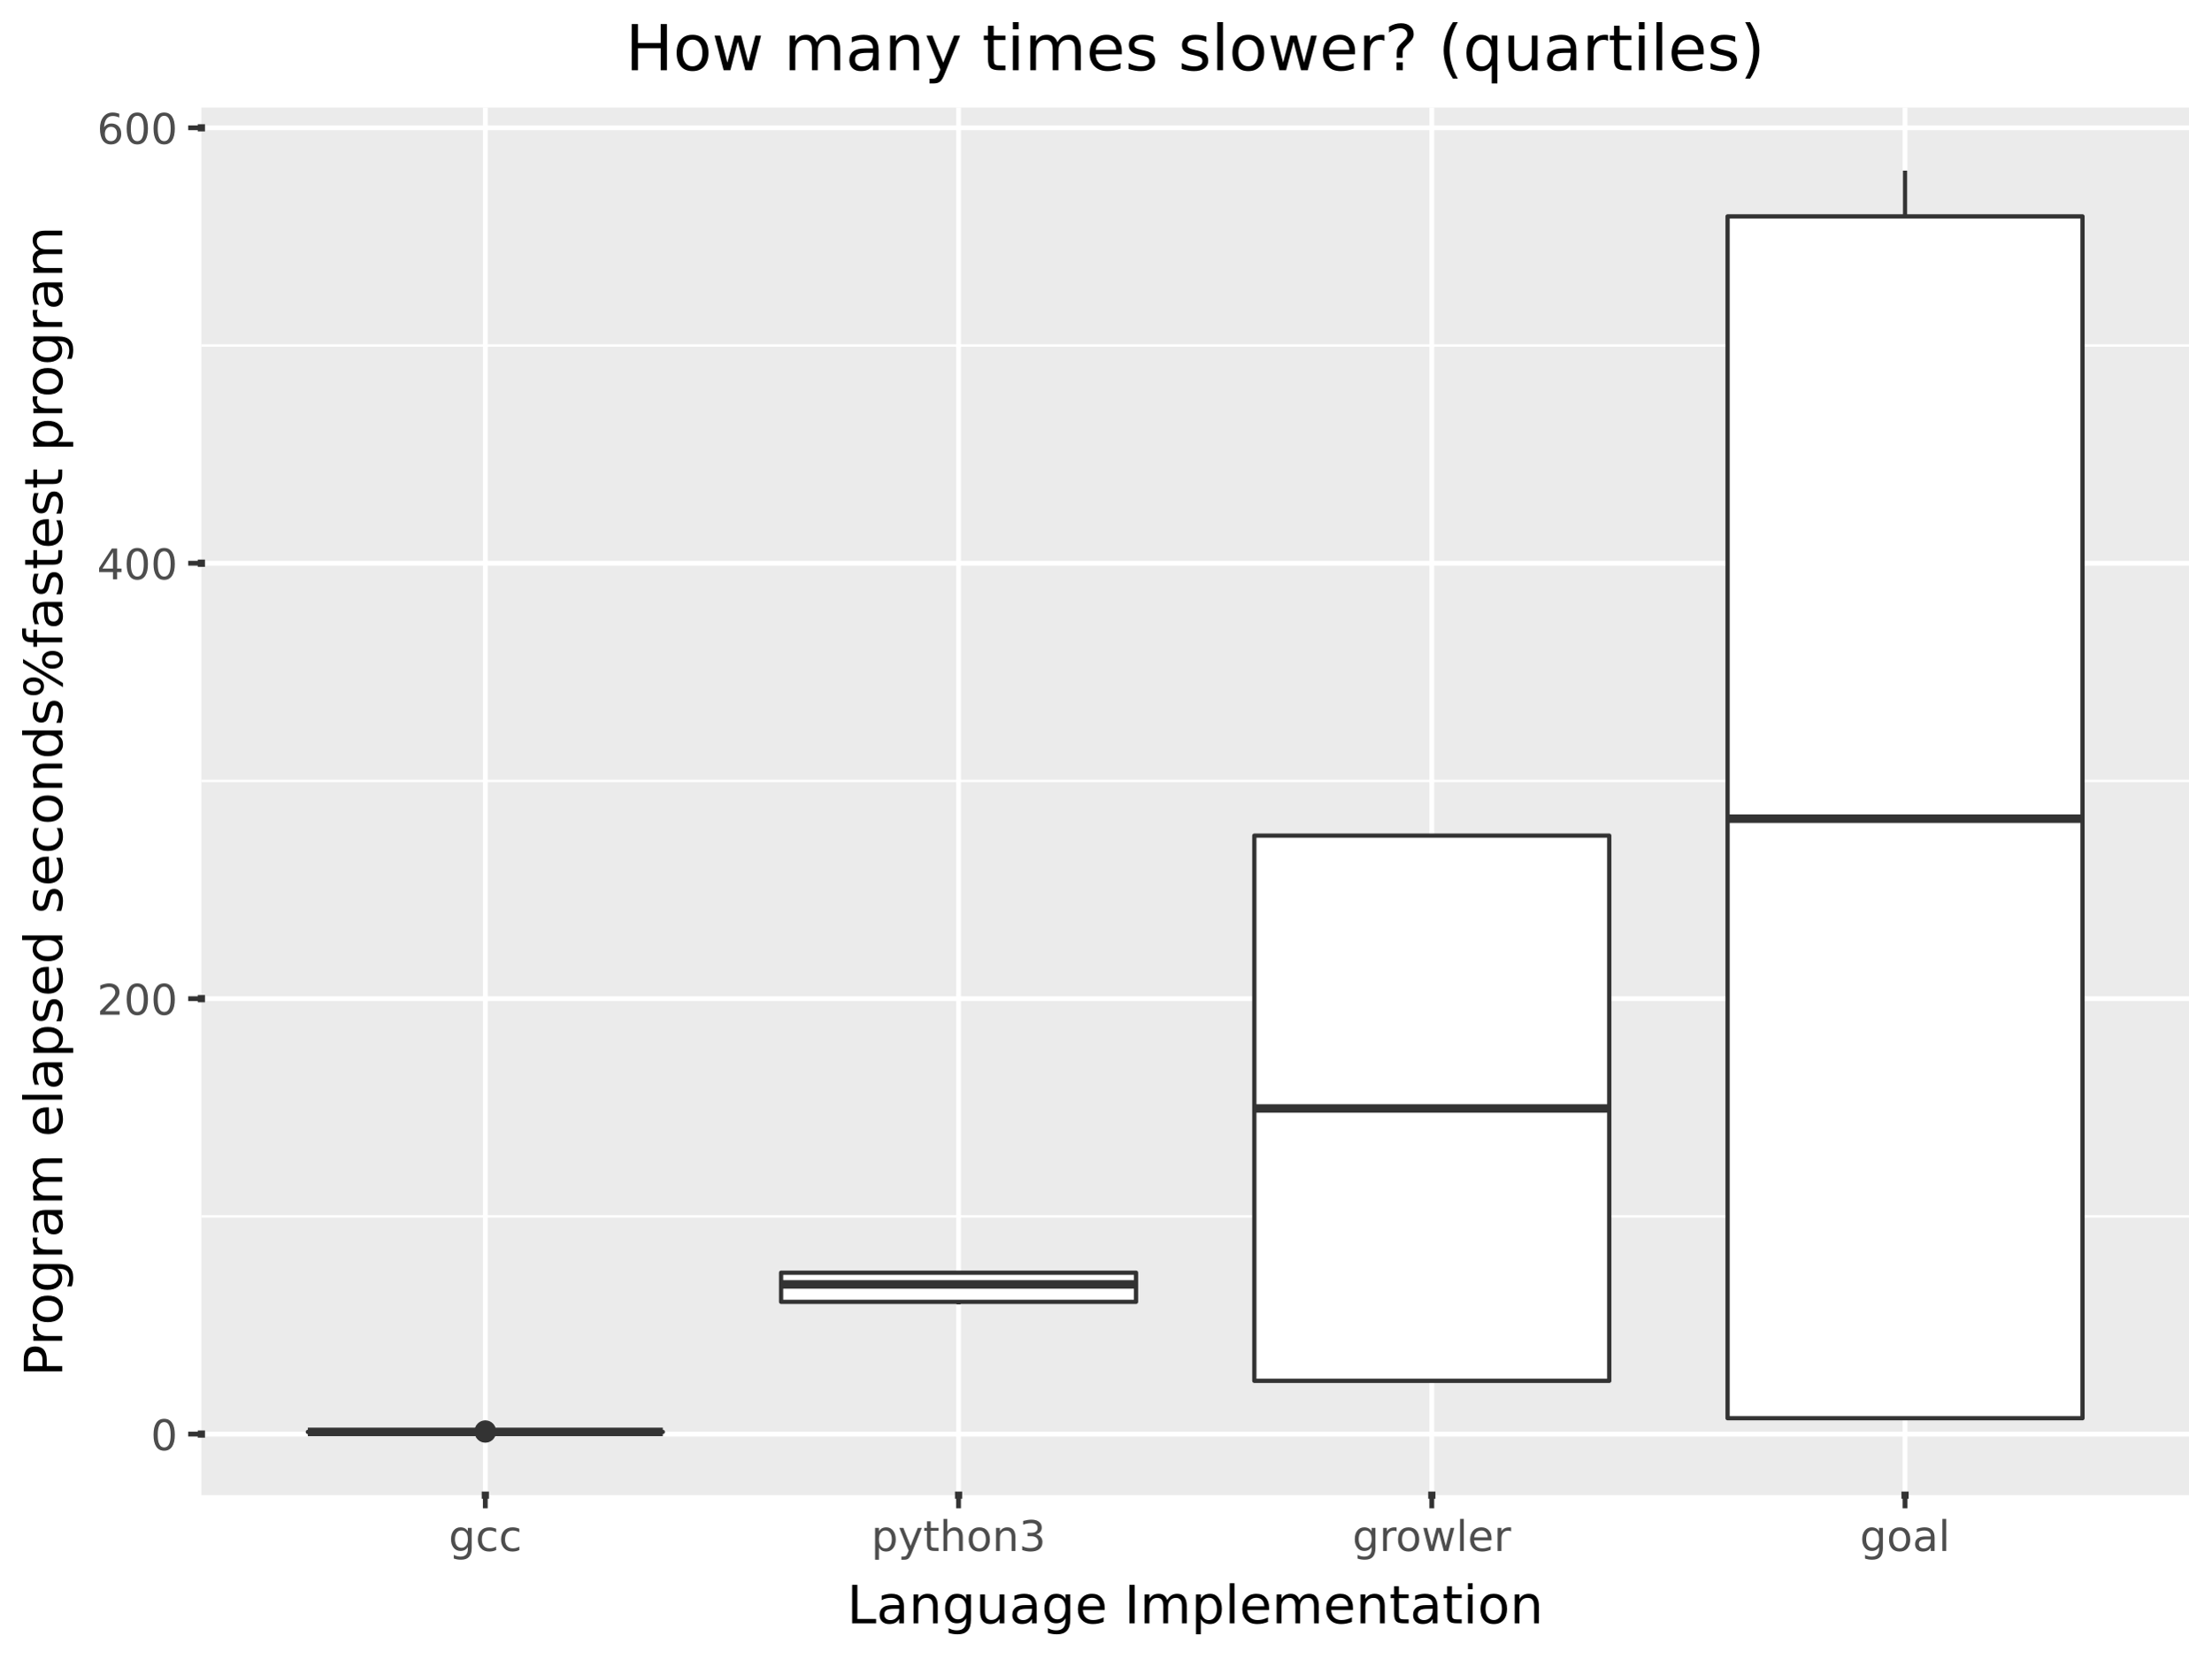
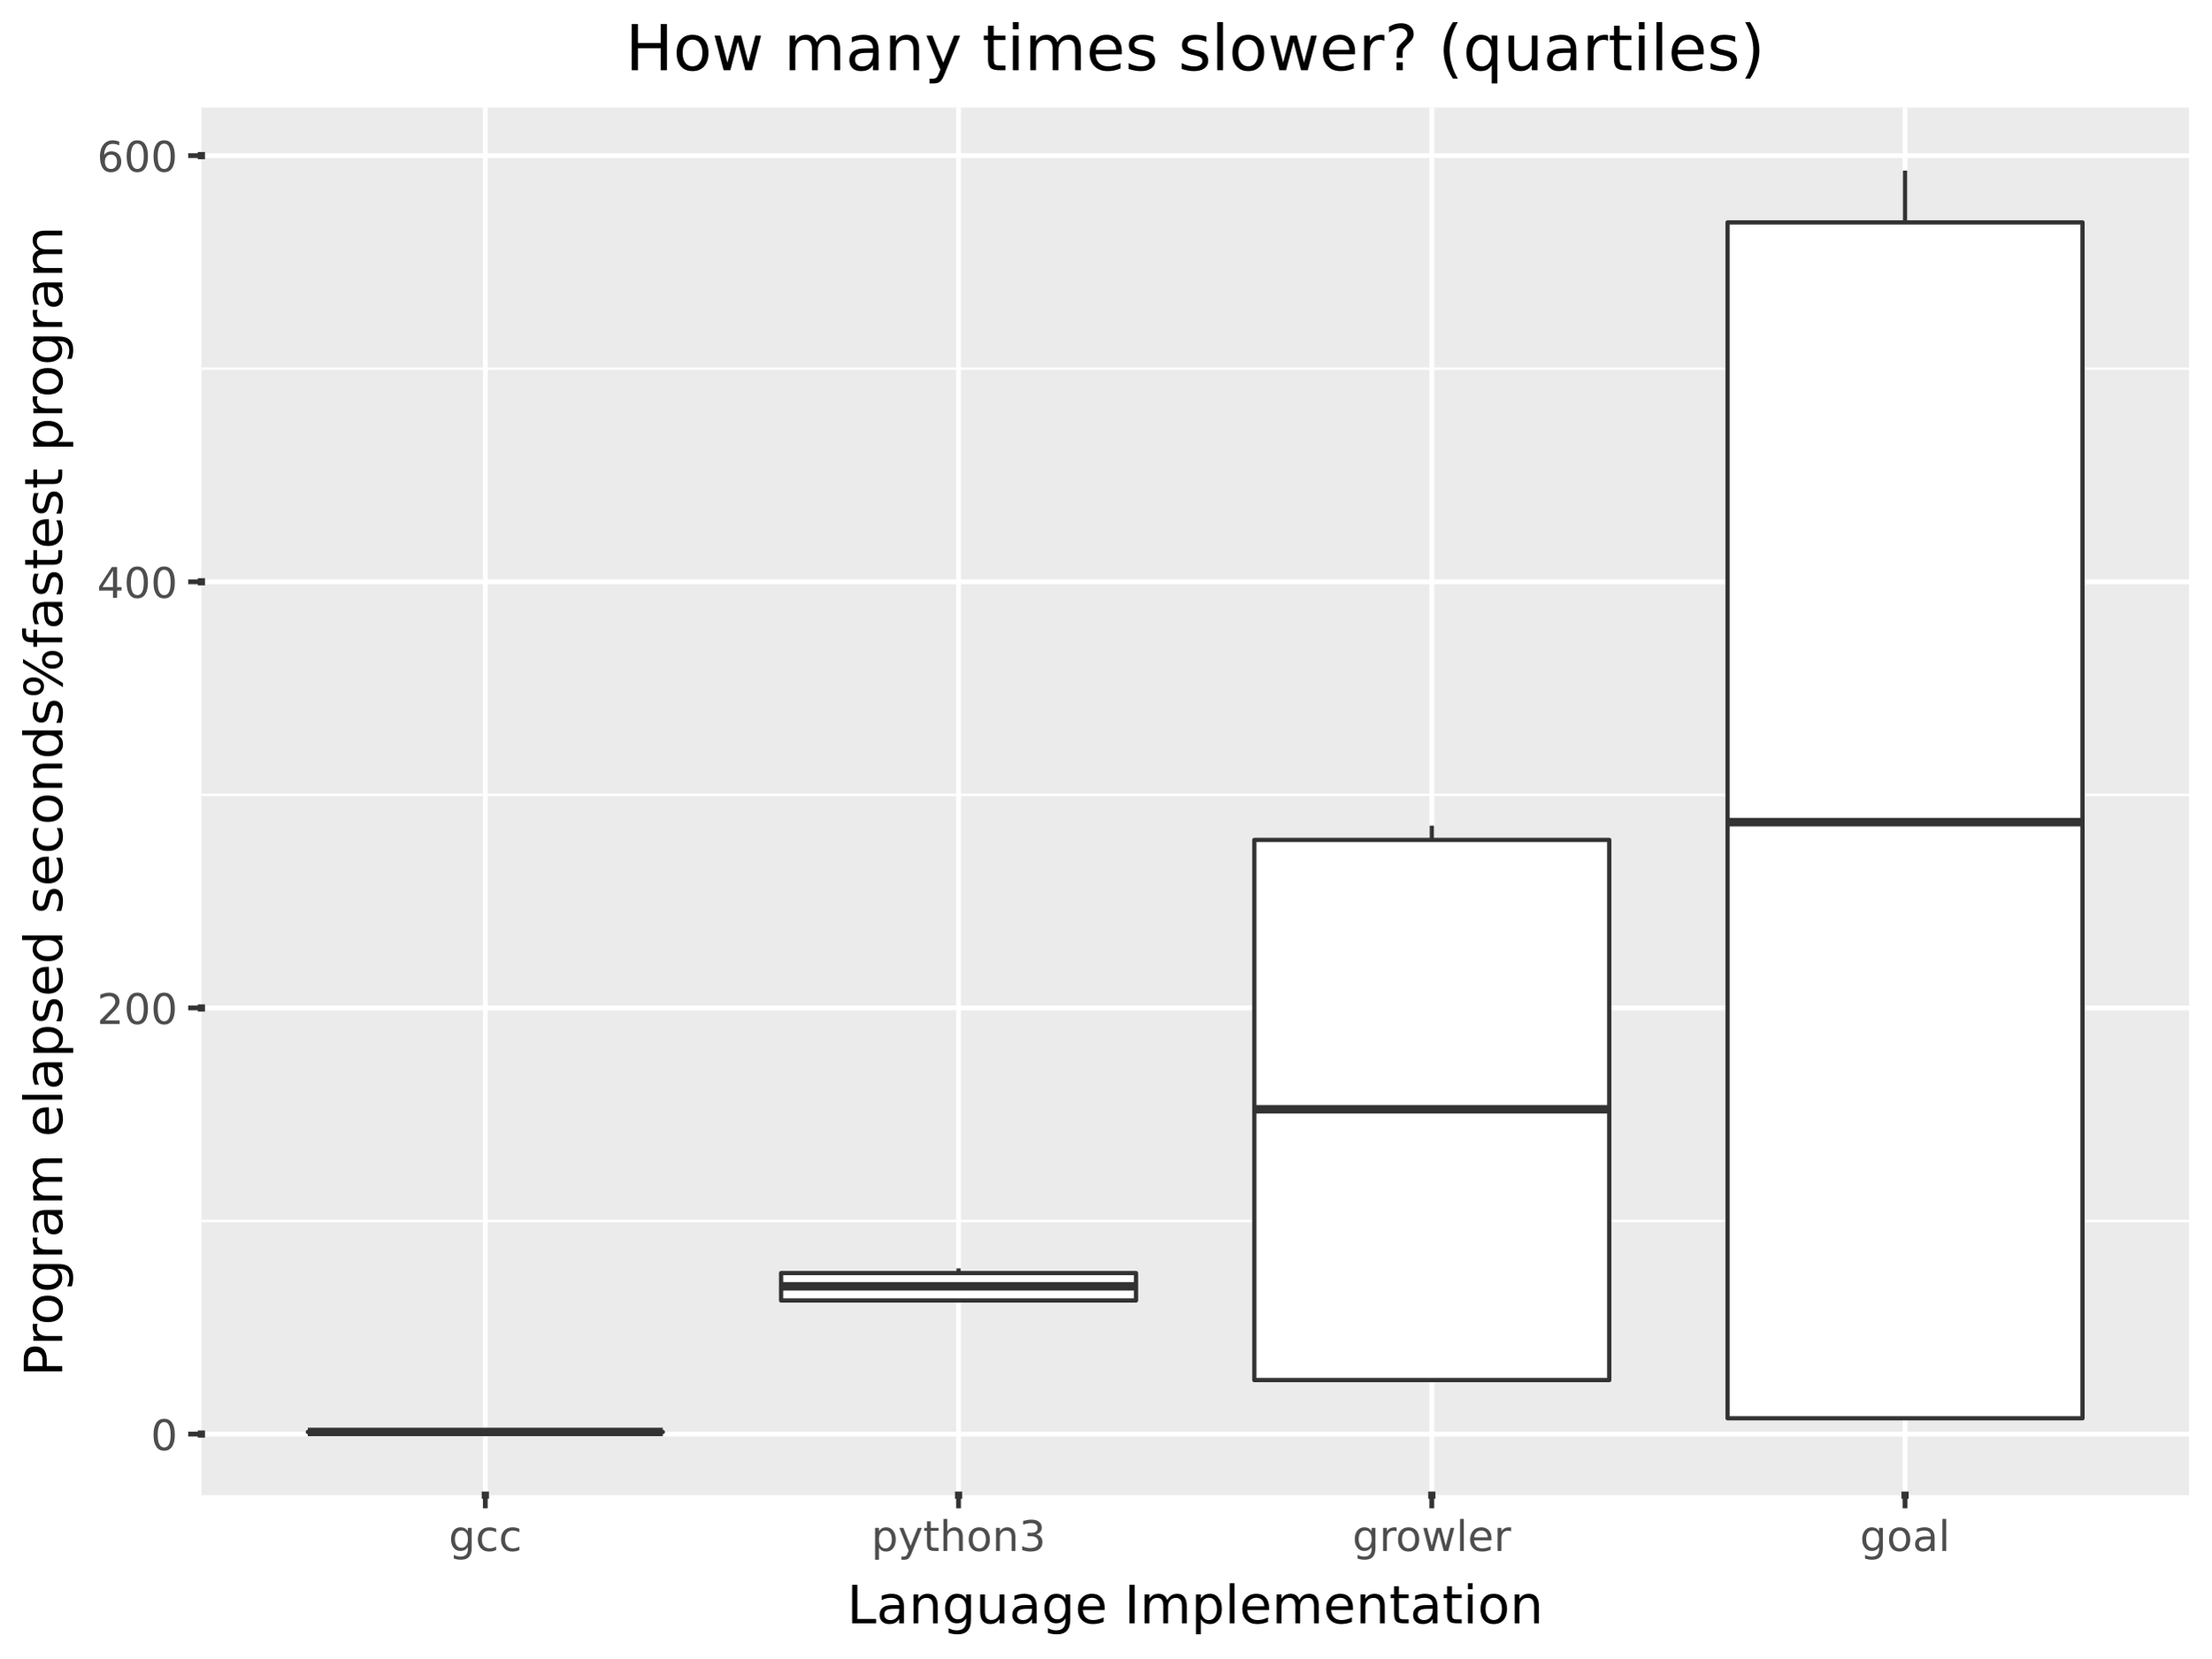
<svg xmlns="http://www.w3.org/2000/svg" xmlns:xlink="http://www.w3.org/1999/xlink" width="460.8pt" height="345.6pt" viewBox="0 0 460.8 345.6" version="1.1">
  <defs>
    <style type="text/css">*{stroke-linejoin: round; stroke-linecap: butt}</style>
  </defs>
  <g id="figure_1">
    <g id="patch_1">
      <path d="M 0 345.6  L 460.8 345.6  L 460.8 0  L 0 0  z " style="fill: #ffffff" />
    </g>
    <g id="patch_2">
      <path d="M 0 345.6  L 460.8 345.6  L 460.8 0  L 0 0  L 0 345.6  z " style="fill: none; stroke: #ffffff; stroke-linejoin: miter" />
    </g>
    <g id="axes_1">
      <g id="patch_3">
        <path d="M 41.964 311.632  L 456.192 311.632  L 456.192 22.417  L 41.964 22.417  z " style="fill: #ebebeb" />
      </g>
      <g id="matplotlib.axis_1">
        <g id="xtick_1">
          <g id="line2d_1">
-             <path d="M 101.139 311.632  L 101.139 22.417  " clip-path="url(#p7e0e8903b1)" style="fill: none; stroke: #ffffff; stroke-linecap: square" />
+             <path d="M 101.139 311.632  L 101.139 22.417  " clip-path="url(#pe269d2cefa)" style="fill: none; stroke: #ffffff; stroke-linecap: square" />
          </g>
          <g id="line2d_2">
            <path d="M 101.139 311.632  " style="fill: none; stroke: #333333; stroke-width: 1.5; stroke-linecap: square" />
            <defs>
-               <path id="m4d423dc66d" d="M 0 0  L 0 2.75  " style="stroke: #333333" />
+               <path id="m623839e6f4" d="M 0 0  L 0 2.75  " style="stroke: #333333" />
            </defs>
            <g>
-               <use xlink:href="#m4d423dc66d" x="101.139" y="311.632" style="fill: #333333; stroke: #333333" />
+               <use xlink:href="#m623839e6f4" x="101.139" y="311.632" style="fill: #333333; stroke: #333333" />
            </g>
          </g>
          <g id="text_1">
            <g style="fill: #4d4d4d" transform="translate(93.50737 323.2684) scale(0.088 -0.088)">
              <defs>
                <path id="DejaVuSans-4a" d="M 2906 1791  Q 2906 2416 2648 2759  Q 2391 3103 1925 3103  Q 1463 3103 1205 2759  Q 947 2416 947 1791  Q 947 1169 1205 825  Q 1463 481 1925 481  Q 2391 481 2648 825  Q 2906 1169 2906 1791  z M 3481 434  Q 3481 -459 3084 -895  Q 2688 -1331 1869 -1331  Q 1566 -1331 1297 -1286  Q 1028 -1241 775 -1147  L 775 -588  Q 1028 -725 1275 -790  Q 1522 -856 1778 -856  Q 2344 -856 2625 -561  Q 2906 -266 2906 331  L 2906 616  Q 2728 306 2450 153  Q 2172 0 1784 0  Q 1141 0 747 490  Q 353 981 353 1791  Q 353 2603 747 3093  Q 1141 3584 1784 3584  Q 2172 3584 2450 3431  Q 2728 3278 2906 2969  L 2906 3500  L 3481 3500  L 3481 434  z " transform="scale(0.015625)" />
                <path id="DejaVuSans-46" d="M 3122 3366  L 3122 2828  Q 2878 2963 2633 3030  Q 2388 3097 2138 3097  Q 1578 3097 1268 2742  Q 959 2388 959 1747  Q 959 1106 1268 751  Q 1578 397 2138 397  Q 2388 397 2633 464  Q 2878 531 3122 666  L 3122 134  Q 2881 22 2623 -34  Q 2366 -91 2075 -91  Q 1284 -91 818 406  Q 353 903 353 1747  Q 353 2603 823 3093  Q 1294 3584 2113 3584  Q 2378 3584 2631 3529  Q 2884 3475 3122 3366  z " transform="scale(0.015625)" />
              </defs>
              <use xlink:href="#DejaVuSans-4a" />
              <use xlink:href="#DejaVuSans-46" transform="translate(63.48438 0)" />
              <use xlink:href="#DejaVuSans-46" transform="translate(118.4688 0)" />
            </g>
          </g>
        </g>
        <g id="xtick_2">
          <g id="line2d_3">
-             <path d="M 199.765 311.632  L 199.765 22.417  " clip-path="url(#p7e0e8903b1)" style="fill: none; stroke: #ffffff; stroke-linecap: square" />
+             <path d="M 199.765 311.632  L 199.765 22.417  " clip-path="url(#pe269d2cefa)" style="fill: none; stroke: #ffffff; stroke-linecap: square" />
          </g>
          <g id="line2d_4">
            <path d="M 199.765 311.632  " style="fill: none; stroke: #333333; stroke-width: 1.5; stroke-linecap: square" />
            <g>
-               <use xlink:href="#m4d423dc66d" x="199.765" y="311.632" style="fill: #333333; stroke: #333333" />
+               <use xlink:href="#m623839e6f4" x="199.765" y="311.632" style="fill: #333333; stroke: #333333" />
            </g>
          </g>
          <g id="text_2">
            <g style="fill: #4d4d4d" transform="translate(181.5738 323.2691) scale(0.088 -0.088)">
              <defs>
                <path id="DejaVuSans-53" d="M 1159 525  L 1159 -1331  L 581 -1331  L 581 3500  L 1159 3500  L 1159 2969  Q 1341 3281 1617 3432  Q 1894 3584 2278 3584  Q 2916 3584 3314 3078  Q 3713 2572 3713 1747  Q 3713 922 3314 415  Q 2916 -91 2278 -91  Q 1894 -91 1617 61  Q 1341 213 1159 525  z M 3116 1747  Q 3116 2381 2855 2742  Q 2594 3103 2138 3103  Q 1681 3103 1420 2742  Q 1159 2381 1159 1747  Q 1159 1113 1420 752  Q 1681 391 2138 391  Q 2594 391 2855 752  Q 3116 1113 3116 1747  z " transform="scale(0.015625)" />
                <path id="DejaVuSans-5c" d="M 2059 -325  Q 1816 -950 1584 -1140  Q 1353 -1331 966 -1331  L 506 -1331  L 506 -850  L 844 -850  Q 1081 -850 1212 -737  Q 1344 -625 1503 -206  L 1606 56  L 191 3500  L 800 3500  L 1894 763  L 2988 3500  L 3597 3500  L 2059 -325  z " transform="scale(0.015625)" />
                <path id="DejaVuSans-57" d="M 1172 4494  L 1172 3500  L 2356 3500  L 2356 3053  L 1172 3053  L 1172 1153  Q 1172 725 1289 603  Q 1406 481 1766 481  L 2356 481  L 2356 0  L 1766 0  Q 1100 0 847 248  Q 594 497 594 1153  L 594 3053  L 172 3053  L 172 3500  L 594 3500  L 594 4494  L 1172 4494  z " transform="scale(0.015625)" />
                <path id="DejaVuSans-4b" d="M 3513 2113  L 3513 0  L 2938 0  L 2938 2094  Q 2938 2591 2744 2837  Q 2550 3084 2163 3084  Q 1697 3084 1428 2787  Q 1159 2491 1159 1978  L 1159 0  L 581 0  L 581 4863  L 1159 4863  L 1159 2956  Q 1366 3272 1645 3428  Q 1925 3584 2291 3584  Q 2894 3584 3203 3211  Q 3513 2838 3513 2113  z " transform="scale(0.015625)" />
                <path id="DejaVuSans-52" d="M 1959 3097  Q 1497 3097 1228 2736  Q 959 2375 959 1747  Q 959 1119 1226 758  Q 1494 397 1959 397  Q 2419 397 2687 759  Q 2956 1122 2956 1747  Q 2956 2369 2687 2733  Q 2419 3097 1959 3097  z M 1959 3584  Q 2709 3584 3137 3096  Q 3566 2609 3566 1747  Q 3566 888 3137 398  Q 2709 -91 1959 -91  Q 1206 -91 779 398  Q 353 888 353 1747  Q 353 2609 779 3096  Q 1206 3584 1959 3584  z " transform="scale(0.015625)" />
                <path id="DejaVuSans-51" d="M 3513 2113  L 3513 0  L 2938 0  L 2938 2094  Q 2938 2591 2744 2837  Q 2550 3084 2163 3084  Q 1697 3084 1428 2787  Q 1159 2491 1159 1978  L 1159 0  L 581 0  L 581 3500  L 1159 3500  L 1159 2956  Q 1366 3272 1645 3428  Q 1925 3584 2291 3584  Q 2894 3584 3203 3211  Q 3513 2838 3513 2113  z " transform="scale(0.015625)" />
                <path id="DejaVuSans-16" d="M 2597 2516  Q 3050 2419 3304 2112  Q 3559 1806 3559 1356  Q 3559 666 3084 287  Q 2609 -91 1734 -91  Q 1441 -91 1130 -33  Q 819 25 488 141  L 488 750  Q 750 597 1062 519  Q 1375 441 1716 441  Q 2309 441 2620 675  Q 2931 909 2931 1356  Q 2931 1769 2642 2001  Q 2353 2234 1838 2234  L 1294 2234  L 1294 2753  L 1863 2753  Q 2328 2753 2575 2939  Q 2822 3125 2822 3475  Q 2822 3834 2567 4026  Q 2313 4219 1838 4219  Q 1578 4219 1281 4162  Q 984 4106 628 3988  L 628 4550  Q 988 4650 1302 4700  Q 1616 4750 1894 4750  Q 2613 4750 3031 4423  Q 3450 4097 3450 3541  Q 3450 3153 3228 2886  Q 3006 2619 2597 2516  z " transform="scale(0.015625)" />
              </defs>
              <use xlink:href="#DejaVuSans-53" />
              <use xlink:href="#DejaVuSans-5c" transform="translate(63.48438 0)" />
              <use xlink:href="#DejaVuSans-57" transform="translate(122.6719 0)" />
              <use xlink:href="#DejaVuSans-4b" transform="translate(161.875 0)" />
              <use xlink:href="#DejaVuSans-52" transform="translate(225.25 0)" />
              <use xlink:href="#DejaVuSans-51" transform="translate(286.4375 0)" />
              <use xlink:href="#DejaVuSans-16" transform="translate(349.8125 0)" />
            </g>
          </g>
        </g>
        <g id="xtick_3">
          <g id="line2d_5">
-             <path d="M 298.391 311.632  L 298.391 22.417  " clip-path="url(#p7e0e8903b1)" style="fill: none; stroke: #ffffff; stroke-linecap: square" />
+             <path d="M 298.391 311.632  L 298.391 22.417  " clip-path="url(#pe269d2cefa)" style="fill: none; stroke: #ffffff; stroke-linecap: square" />
          </g>
          <g id="line2d_6">
            <path d="M 298.391 311.632  " style="fill: none; stroke: #333333; stroke-width: 1.5; stroke-linecap: square" />
            <g>
-               <use xlink:href="#m4d423dc66d" x="298.391" y="311.632" style="fill: #333333; stroke: #333333" />
+               <use xlink:href="#m623839e6f4" x="298.391" y="311.632" style="fill: #333333; stroke: #333333" />
            </g>
          </g>
          <g id="text_3">
            <g style="fill: #4d4d4d" transform="translate(281.8564 323.2691) scale(0.088 -0.088)">
              <defs>
                <path id="DejaVuSans-55" d="M 2631 2963  Q 2534 3019 2420 3045  Q 2306 3072 2169 3072  Q 1681 3072 1420 2755  Q 1159 2438 1159 1844  L 1159 0  L 581 0  L 581 3500  L 1159 3500  L 1159 2956  Q 1341 3275 1631 3429  Q 1922 3584 2338 3584  Q 2397 3584 2469 3576  Q 2541 3569 2628 3553  L 2631 2963  z " transform="scale(0.015625)" />
                <path id="DejaVuSans-5a" d="M 269 3500  L 844 3500  L 1563 769  L 2278 3500  L 2956 3500  L 3675 769  L 4391 3500  L 4966 3500  L 4050 0  L 3372 0  L 2619 2869  L 1863 0  L 1184 0  L 269 3500  z " transform="scale(0.015625)" />
                <path id="DejaVuSans-4f" d="M 603 4863  L 1178 4863  L 1178 0  L 603 0  L 603 4863  z " transform="scale(0.015625)" />
                <path id="DejaVuSans-48" d="M 3597 1894  L 3597 1613  L 953 1613  Q 991 1019 1311 708  Q 1631 397 2203 397  Q 2534 397 2845 478  Q 3156 559 3463 722  L 3463 178  Q 3153 47 2828 -22  Q 2503 -91 2169 -91  Q 1331 -91 842 396  Q 353 884 353 1716  Q 353 2575 817 3079  Q 1281 3584 2069 3584  Q 2775 3584 3186 3129  Q 3597 2675 3597 1894  z M 3022 2063  Q 3016 2534 2758 2815  Q 2500 3097 2075 3097  Q 1594 3097 1305 2825  Q 1016 2553 972 2059  L 3022 2063  z " transform="scale(0.015625)" />
              </defs>
              <use xlink:href="#DejaVuSans-4a" />
              <use xlink:href="#DejaVuSans-55" transform="translate(63.48438 0)" />
              <use xlink:href="#DejaVuSans-52" transform="translate(102.3906 0)" />
              <use xlink:href="#DejaVuSans-5a" transform="translate(163.5781 0)" />
              <use xlink:href="#DejaVuSans-4f" transform="translate(245.3594 0)" />
              <use xlink:href="#DejaVuSans-48" transform="translate(273.1406 0)" />
              <use xlink:href="#DejaVuSans-55" transform="translate(334.6719 0)" />
            </g>
          </g>
        </g>
        <g id="xtick_4">
          <g id="line2d_7">
-             <path d="M 397.017 311.632  L 397.017 22.417  " clip-path="url(#p7e0e8903b1)" style="fill: none; stroke: #ffffff; stroke-linecap: square" />
+             <path d="M 397.017 311.632  L 397.017 22.417  " clip-path="url(#pe269d2cefa)" style="fill: none; stroke: #ffffff; stroke-linecap: square" />
          </g>
          <g id="line2d_8">
            <path d="M 397.017 311.632  " style="fill: none; stroke: #333333; stroke-width: 1.5; stroke-linecap: square" />
            <g>
-               <use xlink:href="#m4d423dc66d" x="397.017" y="311.632" style="fill: #333333; stroke: #333333" />
+               <use xlink:href="#m623839e6f4" x="397.017" y="311.632" style="fill: #333333; stroke: #333333" />
            </g>
          </g>
          <g id="text_4">
            <g style="fill: #4d4d4d" transform="translate(387.6122 323.2691) scale(0.088 -0.088)">
              <defs>
                <path id="DejaVuSans-44" d="M 2194 1759  Q 1497 1759 1228 1600  Q 959 1441 959 1056  Q 959 750 1161 570  Q 1363 391 1709 391  Q 2188 391 2477 730  Q 2766 1069 2766 1631  L 2766 1759  L 2194 1759  z M 3341 1997  L 3341 0  L 2766 0  L 2766 531  Q 2569 213 2275 61  Q 1981 -91 1556 -91  Q 1019 -91 701 211  Q 384 513 384 1019  Q 384 1609 779 1909  Q 1175 2209 1959 2209  L 2766 2209  L 2766 2266  Q 2766 2663 2505 2880  Q 2244 3097 1772 3097  Q 1472 3097 1187 3025  Q 903 2953 641 2809  L 641 3341  Q 956 3463 1253 3523  Q 1550 3584 1831 3584  Q 2591 3584 2966 3190  Q 3341 2797 3341 1997  z " transform="scale(0.015625)" />
              </defs>
              <use xlink:href="#DejaVuSans-4a" />
              <use xlink:href="#DejaVuSans-52" transform="translate(63.48438 0)" />
              <use xlink:href="#DejaVuSans-44" transform="translate(124.6719 0)" />
              <use xlink:href="#DejaVuSans-4f" transform="translate(185.9531 0)" />
            </g>
          </g>
        </g>
      </g>
      <g id="matplotlib.axis_2">
        <g id="ytick_1">
          <g id="line2d_9">
-             <path d="M 41.964 298.911  L 456.192 298.911  " clip-path="url(#p7e0e8903b1)" style="fill: none; stroke: #ffffff; stroke-linecap: square" />
+             <path d="M 41.964 298.911  L 456.192 298.911  " clip-path="url(#pe269d2cefa)" style="fill: none; stroke: #ffffff; stroke-linecap: square" />
          </g>
          <g id="line2d_10">
            <path d="M 41.964 298.911  " style="fill: none; stroke: #333333; stroke-width: 1.5; stroke-linecap: square" />
            <defs>
-               <path id="m1c41309c07" d="M 0 0  L -2.75 0  " style="stroke: #333333" />
+               <path id="mbbc19c9a0b" d="M 0 0  L -2.75 0  " style="stroke: #333333" />
            </defs>
            <g>
-               <use xlink:href="#m1c41309c07" x="41.964" y="298.911" style="fill: #333333; stroke: #333333" />
+               <use xlink:href="#mbbc19c9a0b" x="41.964" y="298.911" style="fill: #333333; stroke: #333333" />
            </g>
          </g>
          <g id="text_5">
-             <g style="fill: #4d4d4d" transform="translate(31.41486 302.2543) scale(0.088 -0.088)">
+             <g style="fill: #4d4d4d" transform="translate(31.41486 302.2541) scale(0.088 -0.088)">
              <defs>
                <path id="DejaVuSans-13" d="M 2034 4250  Q 1547 4250 1301 3770  Q 1056 3291 1056 2328  Q 1056 1369 1301 889  Q 1547 409 2034 409  Q 2525 409 2770 889  Q 3016 1369 3016 2328  Q 3016 3291 2770 3770  Q 2525 4250 2034 4250  z M 2034 4750  Q 2819 4750 3233 4129  Q 3647 3509 3647 2328  Q 3647 1150 3233 529  Q 2819 -91 2034 -91  Q 1250 -91 836 529  Q 422 1150 422 2328  Q 422 3509 836 4129  Q 1250 4750 2034 4750  z " transform="scale(0.015625)" />
              </defs>
              <use xlink:href="#DejaVuSans-13" />
            </g>
          </g>
        </g>
        <g id="ytick_2">
          <g id="line2d_11">
-             <path d="M 41.964 208.153  L 456.192 208.153  " clip-path="url(#p7e0e8903b1)" style="fill: none; stroke: #ffffff; stroke-linecap: square" />
+             <path d="M 41.964 210.085  L 456.192 210.085  " clip-path="url(#pe269d2cefa)" style="fill: none; stroke: #ffffff; stroke-linecap: square" />
          </g>
          <g id="line2d_12">
-             <path d="M 41.964 208.153  " style="fill: none; stroke: #333333; stroke-width: 1.5; stroke-linecap: square" />
-             <g>
-               <use xlink:href="#m1c41309c07" x="41.964" y="208.153" style="fill: #333333; stroke: #333333" />
+             <path d="M 41.964 210.085  " style="fill: none; stroke: #333333; stroke-width: 1.5; stroke-linecap: square" />
+             <g>
+               <use xlink:href="#mbbc19c9a0b" x="41.964" y="210.085" style="fill: #333333; stroke: #333333" />
            </g>
          </g>
          <g id="text_6">
-             <g style="fill: #4d4d4d" transform="translate(20.21686 211.4957) scale(0.088 -0.088)">
+             <g style="fill: #4d4d4d" transform="translate(20.21686 213.4284) scale(0.088 -0.088)">
              <defs>
                <path id="DejaVuSans-15" d="M 1228 531  L 3431 531  L 3431 0  L 469 0  L 469 531  Q 828 903 1448 1529  Q 2069 2156 2228 2338  Q 2531 2678 2651 2914  Q 2772 3150 2772 3378  Q 2772 3750 2511 3984  Q 2250 4219 1831 4219  Q 1534 4219 1204 4116  Q 875 4013 500 3803  L 500 4441  Q 881 4594 1212 4672  Q 1544 4750 1819 4750  Q 2544 4750 2975 4387  Q 3406 4025 3406 3419  Q 3406 3131 3298 2873  Q 3191 2616 2906 2266  Q 2828 2175 2409 1742  Q 1991 1309 1228 531  z " transform="scale(0.015625)" />
              </defs>
              <use xlink:href="#DejaVuSans-15" />
              <use xlink:href="#DejaVuSans-13" transform="translate(63.625 0)" />
              <use xlink:href="#DejaVuSans-13" transform="translate(127.25 0)" />
            </g>
          </g>
        </g>
        <g id="ytick_3">
          <g id="line2d_13">
-             <path d="M 41.964 117.394  L 456.192 117.394  " clip-path="url(#p7e0e8903b1)" style="fill: none; stroke: #ffffff; stroke-linecap: square" />
+             <path d="M 41.964 121.26  L 456.192 121.26  " clip-path="url(#pe269d2cefa)" style="fill: none; stroke: #ffffff; stroke-linecap: square" />
          </g>
          <g id="line2d_14">
-             <path d="M 41.964 117.394  " style="fill: none; stroke: #333333; stroke-width: 1.5; stroke-linecap: square" />
-             <g>
-               <use xlink:href="#m1c41309c07" x="41.964" y="117.394" style="fill: #333333; stroke: #333333" />
+             <path d="M 41.964 121.26  " style="fill: none; stroke: #333333; stroke-width: 1.5; stroke-linecap: square" />
+             <g>
+               <use xlink:href="#mbbc19c9a0b" x="41.964" y="121.26" style="fill: #333333; stroke: #333333" />
            </g>
          </g>
          <g id="text_7">
-             <g style="fill: #4d4d4d" transform="translate(20.21686 120.7371) scale(0.088 -0.088)">
+             <g style="fill: #4d4d4d" transform="translate(20.21686 124.6027) scale(0.088 -0.088)">
              <defs>
                <path id="DejaVuSans-17" d="M 2419 4116  L 825 1625  L 2419 1625  L 2419 4116  z M 2253 4666  L 3047 4666  L 3047 1625  L 3713 1625  L 3713 1100  L 3047 1100  L 3047 0  L 2419 0  L 2419 1100  L 313 1100  L 313 1709  L 2253 4666  z " transform="scale(0.015625)" />
              </defs>
              <use xlink:href="#DejaVuSans-17" />
              <use xlink:href="#DejaVuSans-13" transform="translate(63.625 0)" />
              <use xlink:href="#DejaVuSans-13" transform="translate(127.25 0)" />
            </g>
          </g>
        </g>
        <g id="ytick_4">
          <g id="line2d_15">
-             <path d="M 41.964 26.636  L 456.192 26.636  " clip-path="url(#p7e0e8903b1)" style="fill: none; stroke: #ffffff; stroke-linecap: square" />
+             <path d="M 41.964 32.434  L 456.192 32.434  " clip-path="url(#pe269d2cefa)" style="fill: none; stroke: #ffffff; stroke-linecap: square" />
          </g>
          <g id="line2d_16">
-             <path d="M 41.964 26.636  " style="fill: none; stroke: #333333; stroke-width: 1.5; stroke-linecap: square" />
-             <g>
-               <use xlink:href="#m1c41309c07" x="41.964" y="26.636" style="fill: #333333; stroke: #333333" />
+             <path d="M 41.964 32.434  " style="fill: none; stroke: #333333; stroke-width: 1.5; stroke-linecap: square" />
+             <g>
+               <use xlink:href="#mbbc19c9a0b" x="41.964" y="32.434" style="fill: #333333; stroke: #333333" />
            </g>
          </g>
          <g id="text_8">
-             <g style="fill: #4d4d4d" transform="translate(20.21686 29.97852) scale(0.088 -0.088)">
+             <g style="fill: #4d4d4d" transform="translate(20.21686 35.77708) scale(0.088 -0.088)">
              <defs>
                <path id="DejaVuSans-19" d="M 2113 2584  Q 1688 2584 1439 2293  Q 1191 2003 1191 1497  Q 1191 994 1439 701  Q 1688 409 2113 409  Q 2538 409 2786 701  Q 3034 994 3034 1497  Q 3034 2003 2786 2293  Q 2538 2584 2113 2584  z M 3366 4563  L 3366 3988  Q 3128 4100 2886 4159  Q 2644 4219 2406 4219  Q 1781 4219 1451 3797  Q 1122 3375 1075 2522  Q 1259 2794 1537 2939  Q 1816 3084 2150 3084  Q 2853 3084 3261 2657  Q 3669 2231 3669 1497  Q 3669 778 3244 343  Q 2819 -91 2113 -91  Q 1303 -91 875 529  Q 447 1150 447 2328  Q 447 3434 972 4092  Q 1497 4750 2381 4750  Q 2619 4750 2861 4703  Q 3103 4656 3366 4563  z " transform="scale(0.015625)" />
              </defs>
              <use xlink:href="#DejaVuSans-19" />
              <use xlink:href="#DejaVuSans-13" transform="translate(63.625 0)" />
              <use xlink:href="#DejaVuSans-13" transform="translate(127.25 0)" />
            </g>
          </g>
        </g>
        <g id="ytick_5">
          <g id="line2d_17">
-             <path d="M 41.964 253.532  L 456.192 253.532  " clip-path="url(#p7e0e8903b1)" style="fill: none; stroke: #ffffff; stroke-width: 0.5; stroke-linecap: square" />
+             <path d="M 41.964 254.498  L 456.192 254.498  " clip-path="url(#pe269d2cefa)" style="fill: none; stroke: #ffffff; stroke-width: 0.5; stroke-linecap: square" />
          </g>
        </g>
        <g id="ytick_6">
          <g id="line2d_18">
-             <path d="M 41.964 162.773  L 456.192 162.773  " clip-path="url(#p7e0e8903b1)" style="fill: none; stroke: #ffffff; stroke-width: 0.5; stroke-linecap: square" />
+             <path d="M 41.964 165.673  L 456.192 165.673  " clip-path="url(#pe269d2cefa)" style="fill: none; stroke: #ffffff; stroke-width: 0.5; stroke-linecap: square" />
          </g>
        </g>
        <g id="ytick_7">
          <g id="line2d_19">
-             <path d="M 41.964 72.015  L 456.192 72.015  " clip-path="url(#p7e0e8903b1)" style="fill: none; stroke: #ffffff; stroke-width: 0.5; stroke-linecap: square" />
-           </g>
-         </g>
-       </g>
-       <g id="PathCollection_1">
-         <path d="M 101.139 300.032  C 101.609 300.032 102.06 299.845 102.393 299.512  C 102.725 299.18 102.912 298.729 102.912 298.259  C 102.912 297.789 102.725 297.338 102.393 297.006  C 102.06 296.673 101.609 296.487 101.139 296.487  C 100.669 296.487 100.218 296.673 99.886 297.006  C 99.554 297.338 99.367 297.789 99.367 298.259  C 99.367 298.729 99.554 299.18 99.886 299.512  C 100.218 299.845 100.669 300.032 101.139 300.032  z " clip-path="url(#p7e0e8903b1)" style="fill: #333333; stroke: #333333; stroke-width: 0.886" />
-         <path d="M 101.139 300.153  C 101.609 300.153 102.06 299.967 102.393 299.634  C 102.725 299.302 102.912 298.851 102.912 298.381  C 102.912 297.911 102.725 297.46 102.393 297.128  C 102.06 296.795 101.609 296.609 101.139 296.609  C 100.669 296.609 100.218 296.795 99.886 297.128  C 99.554 297.46 99.367 297.911 99.367 298.381  C 99.367 298.851 99.554 299.302 99.886 299.634  C 100.218 299.967 100.669 300.153 101.139 300.153  z " clip-path="url(#p7e0e8903b1)" style="fill: #333333; stroke: #333333; stroke-width: 0.886" />
-         <path d="M 101.139 300.259  C 101.609 300.259 102.06 300.072 102.393 299.74  C 102.725 299.407 102.912 298.956 102.912 298.486  C 102.912 298.016 102.725 297.565 102.393 297.233  C 102.06 296.901 101.609 296.714 101.139 296.714  C 100.669 296.714 100.218 296.901 99.886 297.233  C 99.554 297.565 99.367 298.016 99.367 298.486  C 99.367 298.956 99.554 299.407 99.886 299.74  C 100.218 300.072 100.669 300.259 101.139 300.259  z " clip-path="url(#p7e0e8903b1)" style="fill: #333333; stroke: #333333; stroke-width: 0.886" />
+             <path d="M 41.964 76.847  L 456.192 76.847  " clip-path="url(#pe269d2cefa)" style="fill: none; stroke: #ffffff; stroke-width: 0.5; stroke-linecap: square" />
+           </g>
+         </g>
      </g>
      <g id="LineCollection_1">
-         <path d="M 101.139 298.455  L 101.139 298.454  " clip-path="url(#p7e0e8903b1)" style="fill: none; stroke: #333333; stroke-width: 0.886" />
-         <path d="M 101.139 298.467  L 101.139 298.477  " clip-path="url(#p7e0e8903b1)" style="fill: none; stroke: #333333; stroke-width: 0.886" />
+         <path d="M 101.139 298.463  L 101.139 298.45  " clip-path="url(#pe269d2cefa)" style="fill: none; stroke: #333333; stroke-width: 0.886" />
+         <path d="M 101.139 298.476  L 101.139 298.486  " clip-path="url(#pe269d2cefa)" style="fill: none; stroke: #333333; stroke-width: 0.886" />
      </g>
      <g id="PolyCollection_1">
        <defs>
-           <path id="m4465a71aac" d="M 64.155 -47.145  L 64.155 -47.145  L 138.124 -47.145  L 138.124 -47.133  L 64.155 -47.133  z " style="stroke: #333333; stroke-width: 0.886" />
-         </defs>
-         <g clip-path="url(#p7e0e8903b1)">
-           <use xlink:href="#m4465a71aac" x="0" y="345.6" style="fill: #ffffff; stroke: #333333; stroke-width: 0.886" />
+           <path id="md38d61c5f3" d="M 64.155 -47.137  L 64.155 -47.137  L 138.124 -47.137  L 138.124 -47.124  L 64.155 -47.124  z " style="stroke: #333333; stroke-width: 0.886" />
+         </defs>
+         <g clip-path="url(#pe269d2cefa)">
+           <use xlink:href="#md38d61c5f3" x="0" y="345.6" style="fill: #ffffff; stroke: #333333; stroke-width: 0.886" />
        </g>
      </g>
      <g id="LineCollection_2">
-         <path d="M 64.155 298.458  L 138.124 298.458  " clip-path="url(#p7e0e8903b1)" style="fill: none; stroke: #333333; stroke-width: 1.772" />
+         <path d="M 64.155 298.467  L 138.124 298.467  " clip-path="url(#pe269d2cefa)" style="fill: none; stroke: #333333; stroke-width: 1.772" />
      </g>
      <g id="LineCollection_3">
-         <path d="M 199.765 265.27  L 199.765 265.144  " clip-path="url(#p7e0e8903b1)" style="fill: none; stroke: #333333; stroke-width: 0.886" />
-         <path d="M 199.765 271.347  L 199.765 271.883  " clip-path="url(#p7e0e8903b1)" style="fill: none; stroke: #333333; stroke-width: 0.886" />
+         <path d="M 199.765 265.351  L 199.765 264.381  " clip-path="url(#pe269d2cefa)" style="fill: none; stroke: #333333; stroke-width: 0.886" />
+         <path d="M 199.765 271.057  L 199.765 271.22  " clip-path="url(#pe269d2cefa)" style="fill: none; stroke: #333333; stroke-width: 0.886" />
      </g>
      <g id="PolyCollection_2">
        <defs>
-           <path id="m9664d9f30c" d="M 162.78 -80.33  L 162.78 -80.33  L 236.75 -80.33  L 236.75 -74.253  L 162.78 -74.253  z " style="stroke: #333333; stroke-width: 0.886" />
-         </defs>
-         <g clip-path="url(#p7e0e8903b1)">
-           <use xlink:href="#m9664d9f30c" x="0" y="345.6" style="fill: #ffffff; stroke: #333333; stroke-width: 0.886" />
+           <path id="m2575be5f26" d="M 162.78 -80.249  L 162.78 -80.249  L 236.75 -80.249  L 236.75 -74.543  L 162.78 -74.543  z " style="stroke: #333333; stroke-width: 0.886" />
+         </defs>
+         <g clip-path="url(#pe269d2cefa)">
+           <use xlink:href="#m2575be5f26" x="0" y="345.6" style="fill: #ffffff; stroke: #333333; stroke-width: 0.886" />
        </g>
      </g>
      <g id="LineCollection_4">
-         <path d="M 162.78 267.711  L 236.75 267.711  " clip-path="url(#p7e0e8903b1)" style="fill: none; stroke: #333333; stroke-width: 1.772" />
+         <path d="M 162.78 268.113  L 236.75 268.113  " clip-path="url(#pe269d2cefa)" style="fill: none; stroke: #333333; stroke-width: 1.772" />
      </g>
      <g id="LineCollection_5">
-         <path d="M 298.391 174.173  L 298.391 173.871  " clip-path="url(#p7e0e8903b1)" style="fill: none; stroke: #333333; stroke-width: 0.886" />
-         <path d="M 298.391 287.809  L 298.391 287.915  " clip-path="url(#p7e0e8903b1)" style="fill: none; stroke: #333333; stroke-width: 0.886" />
+         <path d="M 298.391 175.069  L 298.391 172.09  " clip-path="url(#pe269d2cefa)" style="fill: none; stroke: #333333; stroke-width: 0.886" />
+         <path d="M 298.391 287.655  L 298.391 287.704  " clip-path="url(#pe269d2cefa)" style="fill: none; stroke: #333333; stroke-width: 0.886" />
      </g>
      <g id="PolyCollection_3">
        <defs>
-           <path id="m5a9c8ef625" d="M 261.406 -171.427  L 261.406 -171.427  L 335.375 -171.427  L 335.375 -57.791  L 261.406 -57.791  z " style="stroke: #333333; stroke-width: 0.886" />
-         </defs>
-         <g clip-path="url(#p7e0e8903b1)">
-           <use xlink:href="#m5a9c8ef625" x="0" y="345.6" style="fill: #ffffff; stroke: #333333; stroke-width: 0.886" />
+           <path id="m1bdabe903f" d="M 261.406 -170.531  L 261.406 -170.531  L 335.375 -170.531  L 335.375 -57.945  L 261.406 -57.945  z " style="stroke: #333333; stroke-width: 0.886" />
+         </defs>
+         <g clip-path="url(#pe269d2cefa)">
+           <use xlink:href="#m1bdabe903f" x="0" y="345.6" style="fill: #ffffff; stroke: #333333; stroke-width: 0.886" />
        </g>
      </g>
      <g id="LineCollection_6">
-         <path d="M 261.406 231.04  L 335.375 231.04  " clip-path="url(#p7e0e8903b1)" style="fill: none; stroke: #333333; stroke-width: 1.772" />
+         <path d="M 261.406 231.207  L 335.375 231.207  " clip-path="url(#pe269d2cefa)" style="fill: none; stroke: #333333; stroke-width: 1.772" />
      </g>
      <g id="LineCollection_7">
-         <path d="M 397.017 45.103  L 397.017 35.563  " clip-path="url(#p7e0e8903b1)" style="fill: none; stroke: #333333; stroke-width: 0.886" />
-         <path d="M 397.017 295.596  L 397.017 295.659  " clip-path="url(#p7e0e8903b1)" style="fill: none; stroke: #333333; stroke-width: 0.886" />
+         <path d="M 397.017 46.354  L 397.017 35.563  " clip-path="url(#pe269d2cefa)" style="fill: none; stroke: #333333; stroke-width: 0.886" />
+         <path d="M 397.017 295.607  L 397.017 295.673  " clip-path="url(#pe269d2cefa)" style="fill: none; stroke: #333333; stroke-width: 0.886" />
      </g>
      <g id="PolyCollection_4">
        <defs>
-           <path id="m6b0efe0988" d="M 360.032 -300.497  L 360.032 -300.497  L 434.001 -300.497  L 434.001 -50.004  L 360.032 -50.004  z " style="stroke: #333333; stroke-width: 0.886" />
-         </defs>
-         <g clip-path="url(#p7e0e8903b1)">
-           <use xlink:href="#m6b0efe0988" x="0" y="345.6" style="fill: #ffffff; stroke: #333333; stroke-width: 0.886" />
+           <path id="md223b0f1ae" d="M 360.032 -299.246  L 360.032 -299.246  L 434.001 -299.246  L 434.001 -49.993  L 360.032 -49.993  z " style="stroke: #333333; stroke-width: 0.886" />
+         </defs>
+         <g clip-path="url(#pe269d2cefa)">
+           <use xlink:href="#md223b0f1ae" x="0" y="345.6" style="fill: #ffffff; stroke: #333333; stroke-width: 0.886" />
        </g>
      </g>
      <g id="LineCollection_8">
-         <path d="M 360.032 170.647  L 434.001 170.647  " clip-path="url(#p7e0e8903b1)" style="fill: none; stroke: #333333; stroke-width: 1.772" />
+         <path d="M 360.032 171.363  L 434.001 171.363  " clip-path="url(#pe269d2cefa)" style="fill: none; stroke: #333333; stroke-width: 1.772" />
      </g>
    </g>
    <g id="text_9">
      <g transform="translate(130.3573 14.63794) scale(0.132 -0.132)">
        <defs>
          <path id="DejaVuSans-2b" d="M 628 4666  L 1259 4666  L 1259 2753  L 3553 2753  L 3553 4666  L 4184 4666  L 4184 0  L 3553 0  L 3553 2222  L 1259 2222  L 1259 0  L 628 0  L 628 4666  z " transform="scale(0.015625)" />
          <path id="DejaVuSans-3" transform="scale(0.015625)" />
          <path id="DejaVuSans-50" d="M 3328 2828  Q 3544 3216 3844 3400  Q 4144 3584 4550 3584  Q 5097 3584 5394 3201  Q 5691 2819 5691 2113  L 5691 0  L 5113 0  L 5113 2094  Q 5113 2597 4934 2840  Q 4756 3084 4391 3084  Q 3944 3084 3684 2787  Q 3425 2491 3425 1978  L 3425 0  L 2847 0  L 2847 2094  Q 2847 2600 2669 2842  Q 2491 3084 2119 3084  Q 1678 3084 1418 2786  Q 1159 2488 1159 1978  L 1159 0  L 581 0  L 581 3500  L 1159 3500  L 1159 2956  Q 1356 3278 1631 3431  Q 1906 3584 2284 3584  Q 2666 3584 2933 3390  Q 3200 3197 3328 2828  z " transform="scale(0.015625)" />
          <path id="DejaVuSans-4c" d="M 603 3500  L 1178 3500  L 1178 0  L 603 0  L 603 3500  z M 603 4863  L 1178 4863  L 1178 4134  L 603 4134  L 603 4863  z " transform="scale(0.015625)" />
          <path id="DejaVuSans-56" d="M 2834 3397  L 2834 2853  Q 2591 2978 2328 3040  Q 2066 3103 1784 3103  Q 1356 3103 1142 2972  Q 928 2841 928 2578  Q 928 2378 1081 2264  Q 1234 2150 1697 2047  L 1894 2003  Q 2506 1872 2764 1633  Q 3022 1394 3022 966  Q 3022 478 2636 193  Q 2250 -91 1575 -91  Q 1294 -91 989 -36  Q 684 19 347 128  L 347 722  Q 666 556 975 473  Q 1284 391 1588 391  Q 1994 391 2212 530  Q 2431 669 2431 922  Q 2431 1156 2273 1281  Q 2116 1406 1581 1522  L 1381 1569  Q 847 1681 609 1914  Q 372 2147 372 2553  Q 372 3047 722 3315  Q 1072 3584 1716 3584  Q 2034 3584 2315 3537  Q 2597 3491 2834 3397  z " transform="scale(0.015625)" />
          <path id="DejaVuSans-22" d="M 1222 794  L 1856 794  L 1856 0  L 1222 0  L 1222 794  z M 1838 1253  L 1241 1253  L 1241 1734  Q 1241 2050 1328 2253  Q 1416 2456 1697 2725  L 1978 3003  Q 2156 3169 2236 3316  Q 2316 3463 2316 3616  Q 2316 3894 2111 4066  Q 1906 4238 1569 4238  Q 1322 4238 1042 4128  Q 763 4019 459 3809  L 459 4397  Q 753 4575 1054 4662  Q 1356 4750 1678 4750  Q 2253 4750 2601 4447  Q 2950 4144 2950 3647  Q 2950 3409 2837 3195  Q 2725 2981 2444 2713  L 2169 2444  Q 2022 2297 1961 2214  Q 1900 2131 1875 2053  Q 1856 1988 1847 1894  Q 1838 1800 1838 1638  L 1838 1253  z " transform="scale(0.015625)" />
          <path id="DejaVuSans-b" d="M 1984 4856  Q 1566 4138 1362 3434  Q 1159 2731 1159 2009  Q 1159 1288 1364 580  Q 1569 -128 1984 -844  L 1484 -844  Q 1016 -109 783 600  Q 550 1309 550 2009  Q 550 2706 781 3412  Q 1013 4119 1484 4856  L 1984 4856  z " transform="scale(0.015625)" />
          <path id="DejaVuSans-54" d="M 947 1747  Q 947 1113 1208 752  Q 1469 391 1925 391  Q 2381 391 2643 752  Q 2906 1113 2906 1747  Q 2906 2381 2643 2742  Q 2381 3103 1925 3103  Q 1469 3103 1208 2742  Q 947 2381 947 1747  z M 2906 525  Q 2725 213 2448 61  Q 2172 -91 1784 -91  Q 1150 -91 751 415  Q 353 922 353 1747  Q 353 2572 751 3078  Q 1150 3584 1784 3584  Q 2172 3584 2448 3432  Q 2725 3281 2906 2969  L 2906 3500  L 3481 3500  L 3481 -1331  L 2906 -1331  L 2906 525  z " transform="scale(0.015625)" />
          <path id="DejaVuSans-58" d="M 544 1381  L 544 3500  L 1119 3500  L 1119 1403  Q 1119 906 1312 657  Q 1506 409 1894 409  Q 2359 409 2629 706  Q 2900 1003 2900 1516  L 2900 3500  L 3475 3500  L 3475 0  L 2900 0  L 2900 538  Q 2691 219 2414 64  Q 2138 -91 1772 -91  Q 1169 -91 856 284  Q 544 659 544 1381  z M 1991 3584  L 1991 3584  z " transform="scale(0.015625)" />
          <path id="DejaVuSans-c" d="M 513 4856  L 1013 4856  Q 1481 4119 1714 3412  Q 1947 2706 1947 2009  Q 1947 1309 1714 600  Q 1481 -109 1013 -844  L 513 -844  Q 928 -128 1133 580  Q 1338 1288 1338 2009  Q 1338 2731 1133 3434  Q 928 4138 513 4856  z " transform="scale(0.015625)" />
        </defs>
        <use xlink:href="#DejaVuSans-2b" />
        <use xlink:href="#DejaVuSans-52" transform="translate(75.20312 0)" />
        <use xlink:href="#DejaVuSans-5a" transform="translate(136.3906 0)" />
        <use xlink:href="#DejaVuSans-3" transform="translate(218.1719 0)" />
        <use xlink:href="#DejaVuSans-50" transform="translate(249.9531 0)" />
        <use xlink:href="#DejaVuSans-44" transform="translate(347.3594 0)" />
        <use xlink:href="#DejaVuSans-51" transform="translate(408.6406 0)" />
        <use xlink:href="#DejaVuSans-5c" transform="translate(472.0156 0)" />
        <use xlink:href="#DejaVuSans-3" transform="translate(531.2031 0)" />
        <use xlink:href="#DejaVuSans-57" transform="translate(562.9844 0)" />
        <use xlink:href="#DejaVuSans-4c" transform="translate(602.1875 0)" />
        <use xlink:href="#DejaVuSans-50" transform="translate(629.9688 0)" />
        <use xlink:href="#DejaVuSans-48" transform="translate(727.375 0)" />
        <use xlink:href="#DejaVuSans-56" transform="translate(788.9062 0)" />
        <use xlink:href="#DejaVuSans-3" transform="translate(841 0)" />
        <use xlink:href="#DejaVuSans-56" transform="translate(872.7812 0)" />
        <use xlink:href="#DejaVuSans-4f" transform="translate(924.875 0)" />
        <use xlink:href="#DejaVuSans-52" transform="translate(952.6562 0)" />
        <use xlink:href="#DejaVuSans-5a" transform="translate(1013.844 0)" />
        <use xlink:href="#DejaVuSans-48" transform="translate(1095.625 0)" />
        <use xlink:href="#DejaVuSans-55" transform="translate(1157.156 0)" />
        <use xlink:href="#DejaVuSans-22" transform="translate(1198.266 0)" />
        <use xlink:href="#DejaVuSans-3" transform="translate(1251.344 0)" />
        <use xlink:href="#DejaVuSans-b" transform="translate(1283.125 0)" />
        <use xlink:href="#DejaVuSans-54" transform="translate(1322.141 0)" />
        <use xlink:href="#DejaVuSans-58" transform="translate(1385.625 0)" />
        <use xlink:href="#DejaVuSans-44" transform="translate(1449 0)" />
        <use xlink:href="#DejaVuSans-55" transform="translate(1510.281 0)" />
        <use xlink:href="#DejaVuSans-57" transform="translate(1551.391 0)" />
        <use xlink:href="#DejaVuSans-4c" transform="translate(1590.594 0)" />
        <use xlink:href="#DejaVuSans-4f" transform="translate(1618.375 0)" />
        <use xlink:href="#DejaVuSans-48" transform="translate(1646.156 0)" />
        <use xlink:href="#DejaVuSans-56" transform="translate(1707.688 0)" />
        <use xlink:href="#DejaVuSans-c" transform="translate(1759.781 0)" />
      </g>
    </g>
    <g id="text_10">
      <g transform="translate(176.5132 338.3494) scale(0.11 -0.11)">
        <defs>
          <path id="DejaVuSans-2f" d="M 628 4666  L 1259 4666  L 1259 531  L 3531 531  L 3531 0  L 628 0  L 628 4666  z " transform="scale(0.015625)" />
          <path id="DejaVuSans-2c" d="M 628 4666  L 1259 4666  L 1259 0  L 628 0  L 628 4666  z " transform="scale(0.015625)" />
        </defs>
        <use xlink:href="#DejaVuSans-2f" />
        <use xlink:href="#DejaVuSans-44" transform="translate(55.71875 0)" />
        <use xlink:href="#DejaVuSans-51" transform="translate(117 0)" />
        <use xlink:href="#DejaVuSans-4a" transform="translate(180.375 0)" />
        <use xlink:href="#DejaVuSans-58" transform="translate(243.8594 0)" />
        <use xlink:href="#DejaVuSans-44" transform="translate(307.2344 0)" />
        <use xlink:href="#DejaVuSans-4a" transform="translate(368.5156 0)" />
        <use xlink:href="#DejaVuSans-48" transform="translate(432 0)" />
        <use xlink:href="#DejaVuSans-3" transform="translate(493.5312 0)" />
        <use xlink:href="#DejaVuSans-2c" transform="translate(525.3125 0)" />
        <use xlink:href="#DejaVuSans-50" transform="translate(554.8125 0)" />
        <use xlink:href="#DejaVuSans-53" transform="translate(652.2188 0)" />
        <use xlink:href="#DejaVuSans-4f" transform="translate(715.7031 0)" />
        <use xlink:href="#DejaVuSans-48" transform="translate(743.4844 0)" />
        <use xlink:href="#DejaVuSans-50" transform="translate(805.0156 0)" />
        <use xlink:href="#DejaVuSans-48" transform="translate(902.4219 0)" />
        <use xlink:href="#DejaVuSans-51" transform="translate(963.9531 0)" />
        <use xlink:href="#DejaVuSans-57" transform="translate(1027.328 0)" />
        <use xlink:href="#DejaVuSans-44" transform="translate(1066.531 0)" />
        <use xlink:href="#DejaVuSans-57" transform="translate(1127.812 0)" />
        <use xlink:href="#DejaVuSans-4c" transform="translate(1167.016 0)" />
        <use xlink:href="#DejaVuSans-52" transform="translate(1194.797 0)" />
        <use xlink:href="#DejaVuSans-51" transform="translate(1255.984 0)" />
      </g>
    </g>
    <g id="text_11">
      <g transform="translate(12.96628 286.9076) rotate(-90) scale(0.11 -0.11)">
        <defs>
          <path id="DejaVuSans-33" d="M 1259 4147  L 1259 2394  L 2053 2394  Q 2494 2394 2734 2622  Q 2975 2850 2975 3272  Q 2975 3691 2734 3919  Q 2494 4147 2053 4147  L 1259 4147  z M 628 4666  L 2053 4666  Q 2838 4666 3239 4311  Q 3641 3956 3641 3272  Q 3641 2581 3239 2228  Q 2838 1875 2053 1875  L 1259 1875  L 1259 0  L 628 0  L 628 4666  z " transform="scale(0.015625)" />
          <path id="DejaVuSans-47" d="M 2906 2969  L 2906 4863  L 3481 4863  L 3481 0  L 2906 0  L 2906 525  Q 2725 213 2448 61  Q 2172 -91 1784 -91  Q 1150 -91 751 415  Q 353 922 353 1747  Q 353 2572 751 3078  Q 1150 3584 1784 3584  Q 2172 3584 2448 3432  Q 2725 3281 2906 2969  z M 947 1747  Q 947 1113 1208 752  Q 1469 391 1925 391  Q 2381 391 2643 752  Q 2906 1113 2906 1747  Q 2906 2381 2643 2742  Q 2381 3103 1925 3103  Q 1469 3103 1208 2742  Q 947 2381 947 1747  z " transform="scale(0.015625)" />
          <path id="DejaVuSans-8" d="M 4653 2053  Q 4381 2053 4226 1822  Q 4072 1591 4072 1178  Q 4072 772 4226 539  Q 4381 306 4653 306  Q 4919 306 5073 539  Q 5228 772 5228 1178  Q 5228 1588 5073 1820  Q 4919 2053 4653 2053  z M 4653 2450  Q 5147 2450 5437 2106  Q 5728 1763 5728 1178  Q 5728 594 5436 251  Q 5144 -91 4653 -91  Q 4153 -91 3862 251  Q 3572 594 3572 1178  Q 3572 1766 3864 2108  Q 4156 2450 4653 2450  z M 1428 4353  Q 1159 4353 1004 4120  Q 850 3888 850 3481  Q 850 3069 1003 2837  Q 1156 2606 1428 2606  Q 1700 2606 1854 2837  Q 2009 3069 2009 3481  Q 2009 3884 1853 4118  Q 1697 4353 1428 4353  z M 4250 4750  L 4750 4750  L 1831 -91  L 1331 -91  L 4250 4750  z M 1428 4750  Q 1922 4750 2215 4408  Q 2509 4066 2509 3481  Q 2509 2891 2217 2550  Q 1925 2209 1428 2209  Q 931 2209 642 2551  Q 353 2894 353 3481  Q 353 4063 643 4406  Q 934 4750 1428 4750  z " transform="scale(0.015625)" />
          <path id="DejaVuSans-49" d="M 2375 4863  L 2375 4384  L 1825 4384  Q 1516 4384 1395 4259  Q 1275 4134 1275 3809  L 1275 3500  L 2222 3500  L 2222 3053  L 1275 3053  L 1275 0  L 697 0  L 697 3053  L 147 3053  L 147 3500  L 697 3500  L 697 3744  Q 697 4328 969 4595  Q 1241 4863 1831 4863  L 2375 4863  z " transform="scale(0.015625)" />
        </defs>
        <use xlink:href="#DejaVuSans-33" />
        <use xlink:href="#DejaVuSans-55" transform="translate(58.54688 0)" />
        <use xlink:href="#DejaVuSans-52" transform="translate(97.45312 0)" />
        <use xlink:href="#DejaVuSans-4a" transform="translate(158.6406 0)" />
        <use xlink:href="#DejaVuSans-55" transform="translate(222.125 0)" />
        <use xlink:href="#DejaVuSans-44" transform="translate(263.2344 0)" />
        <use xlink:href="#DejaVuSans-50" transform="translate(324.5156 0)" />
        <use xlink:href="#DejaVuSans-3" transform="translate(421.9219 0)" />
        <use xlink:href="#DejaVuSans-48" transform="translate(453.7031 0)" />
        <use xlink:href="#DejaVuSans-4f" transform="translate(515.2344 0)" />
        <use xlink:href="#DejaVuSans-44" transform="translate(543.0156 0)" />
        <use xlink:href="#DejaVuSans-53" transform="translate(604.2969 0)" />
        <use xlink:href="#DejaVuSans-56" transform="translate(667.7812 0)" />
        <use xlink:href="#DejaVuSans-48" transform="translate(719.875 0)" />
        <use xlink:href="#DejaVuSans-47" transform="translate(781.4062 0)" />
        <use xlink:href="#DejaVuSans-3" transform="translate(844.8906 0)" />
        <use xlink:href="#DejaVuSans-56" transform="translate(876.6719 0)" />
        <use xlink:href="#DejaVuSans-48" transform="translate(928.7656 0)" />
        <use xlink:href="#DejaVuSans-46" transform="translate(990.2969 0)" />
        <use xlink:href="#DejaVuSans-52" transform="translate(1045.281 0)" />
        <use xlink:href="#DejaVuSans-51" transform="translate(1106.469 0)" />
        <use xlink:href="#DejaVuSans-47" transform="translate(1169.844 0)" />
        <use xlink:href="#DejaVuSans-56" transform="translate(1233.328 0)" />
        <use xlink:href="#DejaVuSans-8" transform="translate(1285.422 0)" />
        <use xlink:href="#DejaVuSans-49" transform="translate(1380.438 0)" />
        <use xlink:href="#DejaVuSans-44" transform="translate(1415.641 0)" />
        <use xlink:href="#DejaVuSans-56" transform="translate(1476.922 0)" />
        <use xlink:href="#DejaVuSans-57" transform="translate(1529.016 0)" />
        <use xlink:href="#DejaVuSans-48" transform="translate(1568.219 0)" />
        <use xlink:href="#DejaVuSans-56" transform="translate(1629.75 0)" />
        <use xlink:href="#DejaVuSans-57" transform="translate(1681.844 0)" />
        <use xlink:href="#DejaVuSans-3" transform="translate(1721.047 0)" />
        <use xlink:href="#DejaVuSans-53" transform="translate(1752.828 0)" />
        <use xlink:href="#DejaVuSans-55" transform="translate(1816.312 0)" />
        <use xlink:href="#DejaVuSans-52" transform="translate(1855.219 0)" />
        <use xlink:href="#DejaVuSans-4a" transform="translate(1916.406 0)" />
        <use xlink:href="#DejaVuSans-55" transform="translate(1979.891 0)" />
        <use xlink:href="#DejaVuSans-44" transform="translate(2021 0)" />
        <use xlink:href="#DejaVuSans-50" transform="translate(2082.281 0)" />
      </g>
    </g>
  </g>
  <defs>
-     <clipPath id="p7e0e8903b1">
+     <clipPath id="pe269d2cefa">
      <rect x="41.964" y="22.417" width="414.228" height="289.215" />
    </clipPath>
  </defs>
</svg>
